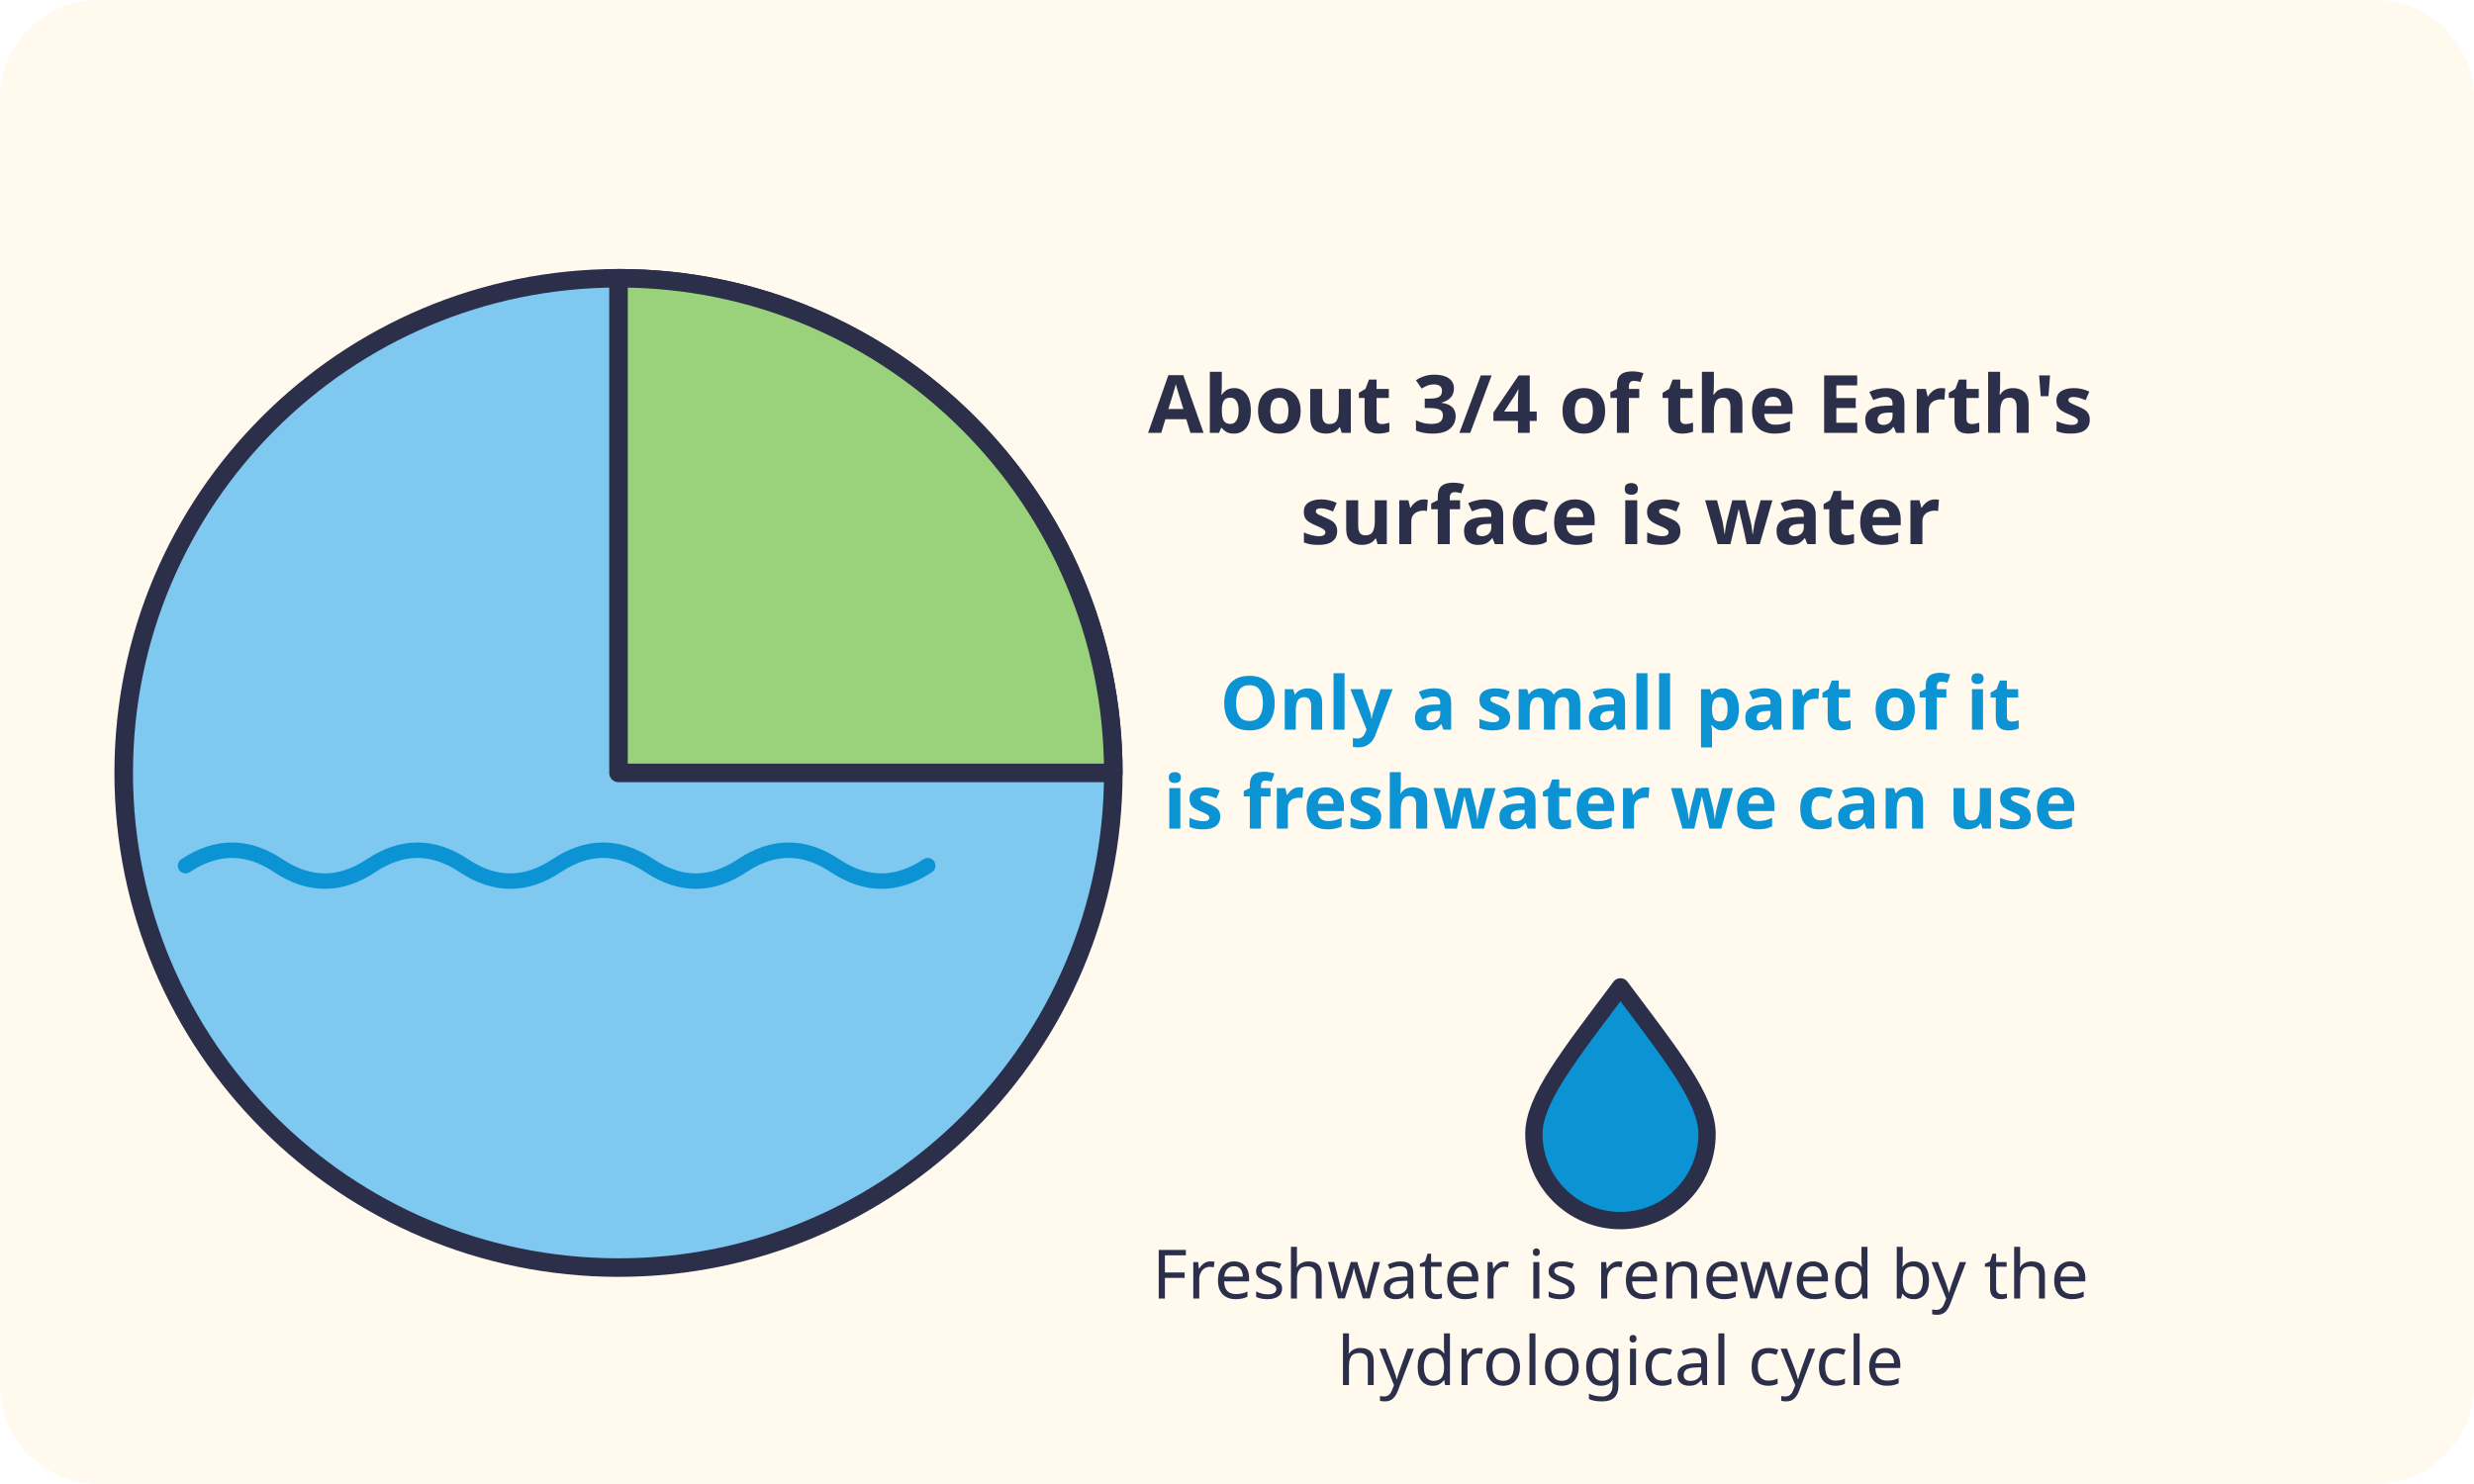
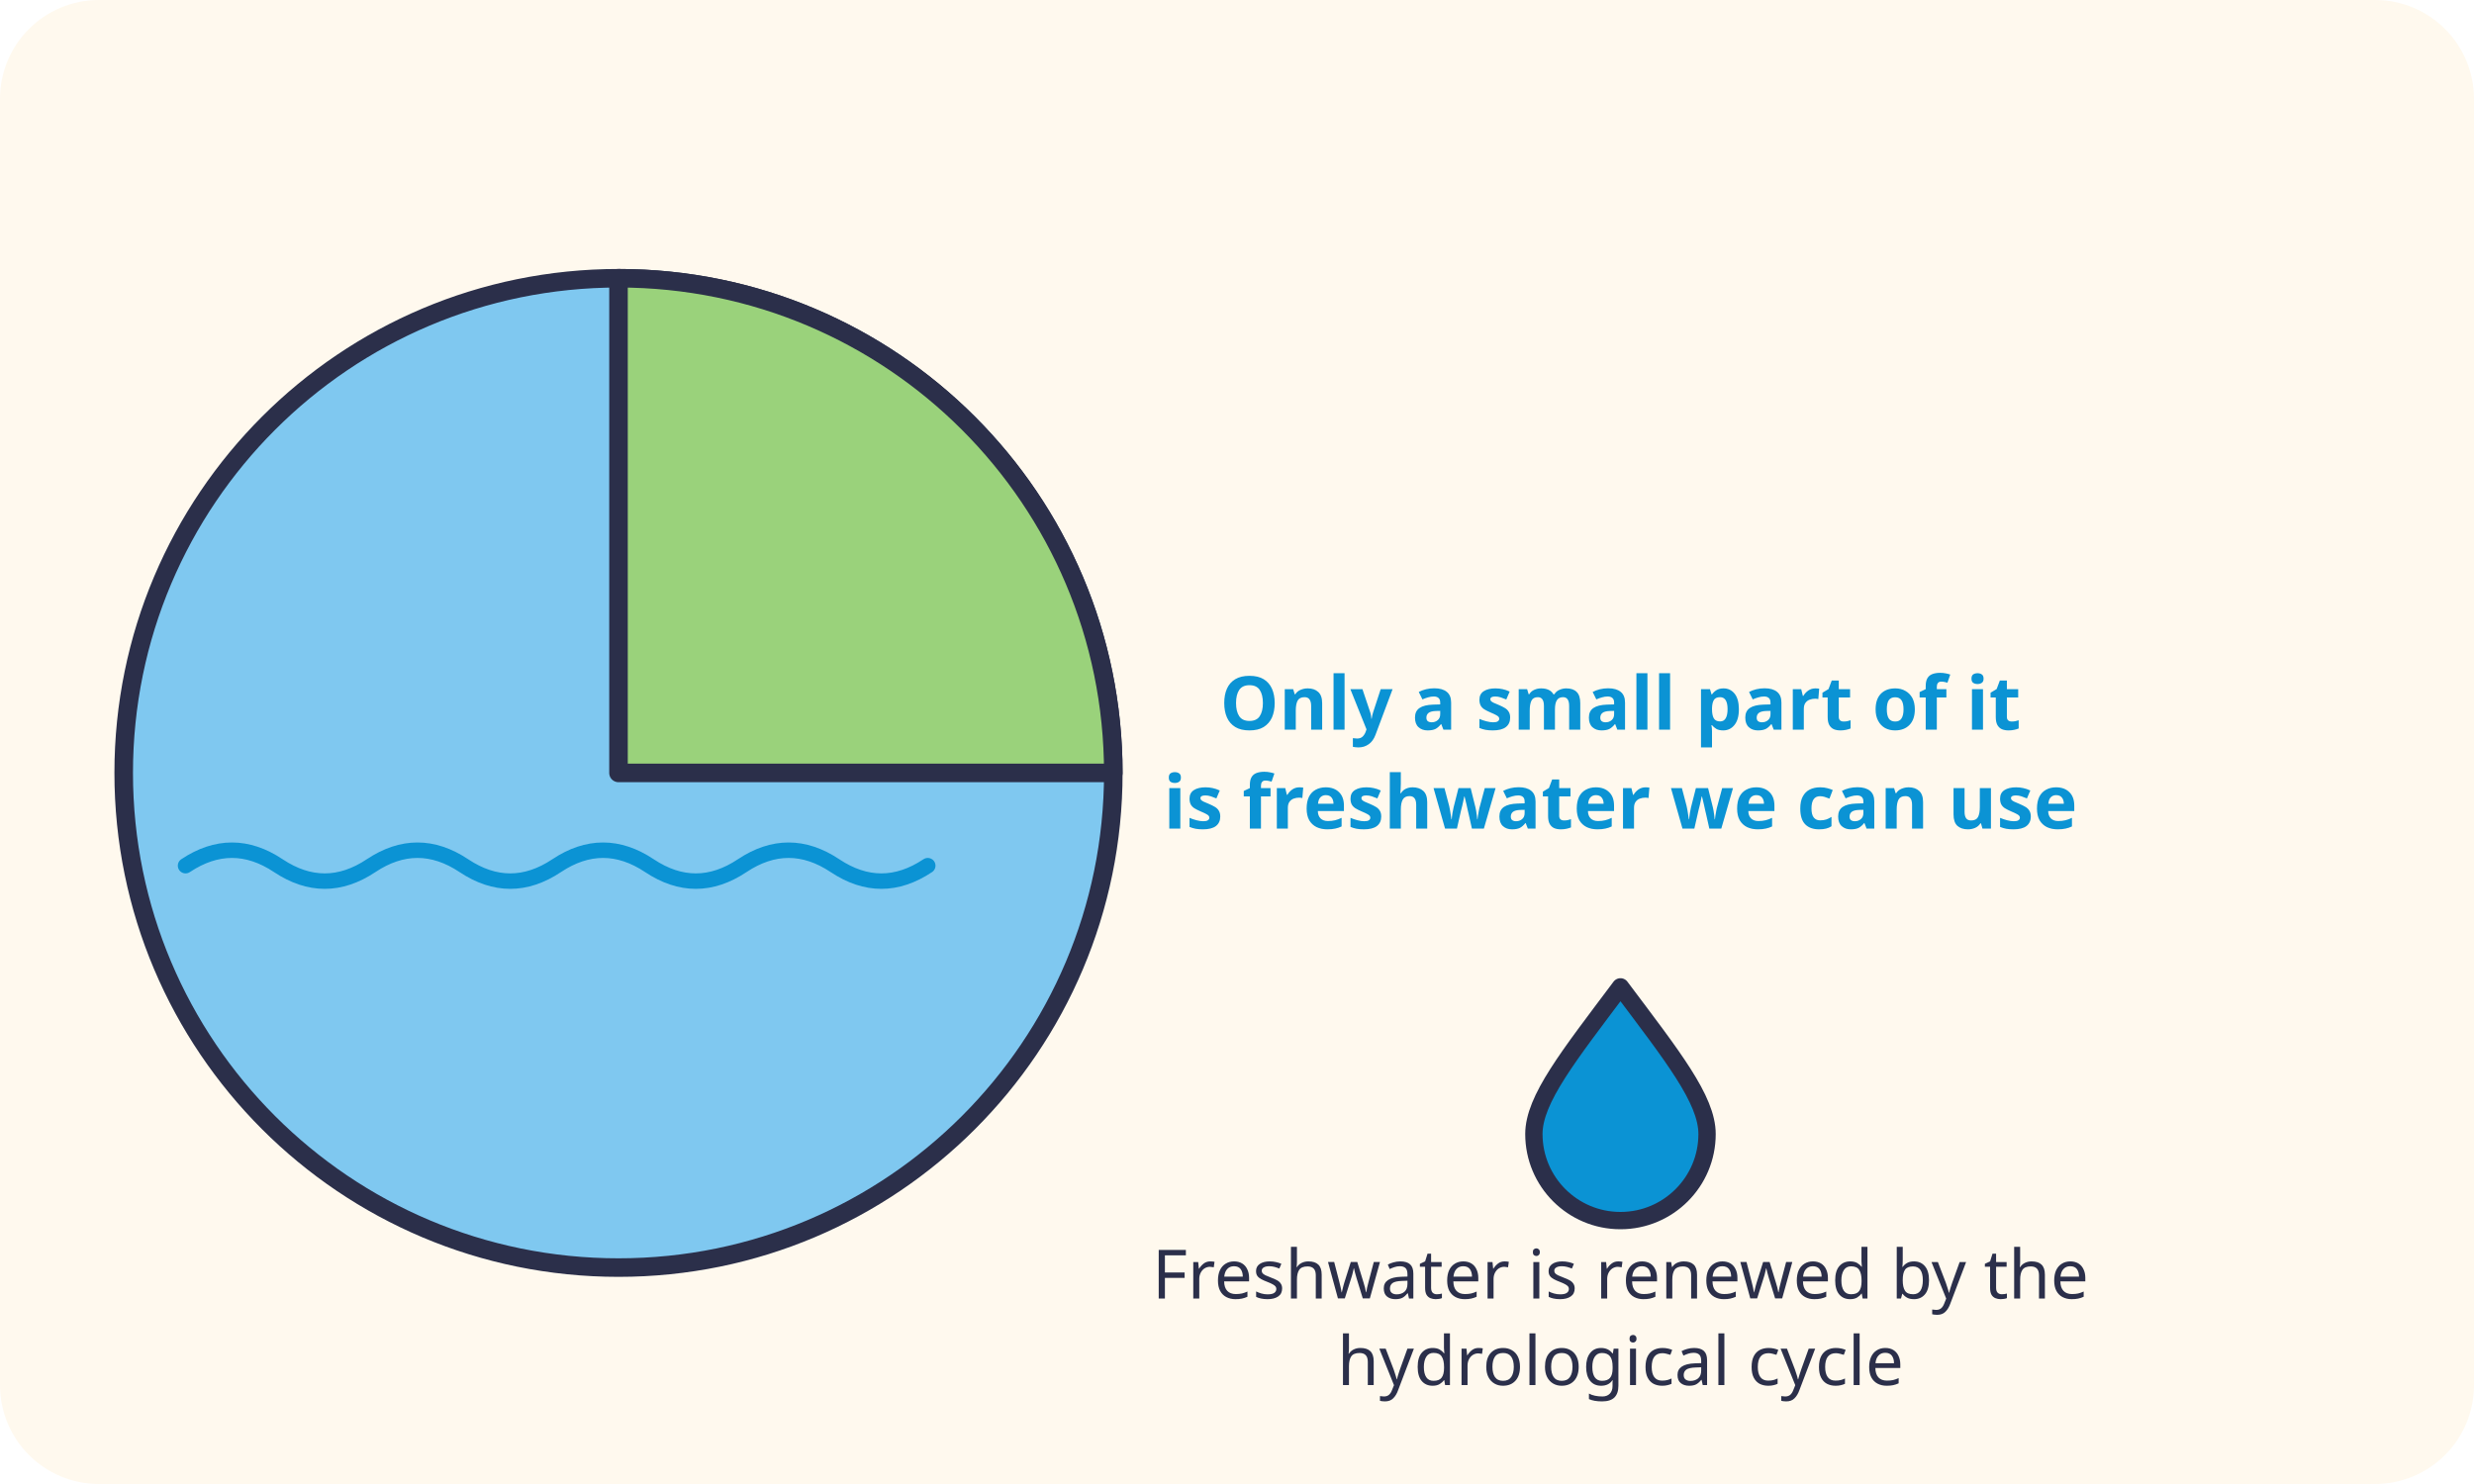
<svg xmlns="http://www.w3.org/2000/svg" viewBox="0 0 400 240" role="img">
  <style>.fl{stroke-dasharray:7 7;animation:fl 1s linear infinite}@keyframes fl{to{stroke-dashoffset:-14}}.rn{animation:rn 1.2s linear infinite}@keyframes rn{0%{transform:translateY(-6px);opacity:1}100%{transform:translateY(16px);opacity:0}}.pu{transform-box:fill-box;transform-origin:center;animation:pu 2.4s ease-in-out infinite}@keyframes pu{50%{transform:scale(1.14)}}.sp{transform-box:fill-box;transform-origin:center;animation:sp 3s linear infinite}@keyframes sp{to{transform:rotate(360deg)}}.bob{animation:bob 1.6s ease-in-out infinite}@keyframes bob{50%{transform:translateY(-4px)}}.rs{transform-box:fill-box;transform-origin:bottom;animation:rs 3s ease-in-out infinite}@keyframes rs{0%{transform:scaleY(.6)}60%,100%{transform:scaleY(1)}}.dn{animation:dn 3s ease-in-out infinite}@keyframes dn{0%{transform:translateY(0)}70%,100%{transform:translateY(22px)}}.up{animation:up 3s ease-in-out infinite}@keyframes up{0%{transform:translateY(0)}70%,100%{transform:translateY(-14px)}}.sw{animation:sw 2.5s ease-in-out infinite}@keyframes sw{50%{transform:translateX(10px)}}@media (prefers-reduced-motion: reduce){*{animation:none!important}}</style>
  <rect x="0" y="0" width="100%" height="100%" rx="16" fill="#FFF9EE" />
  <circle cx="100" cy="125" r="80" fill="#7FC8F0" stroke="#2B2F4A" stroke-width="3" />
  <path d="M100 125 L100 45 A80 80 0 0 1 180 125 Z" fill="#9AD27B" stroke="#2B2F4A" stroke-width="3" stroke-linecap="round" stroke-linejoin="round" />
  <path d="M30 140 q7.5 -5 15.0 0 t15.0 0 q7.5 -5 15.0 0 t15.0 0 q7.5 -5 15.0 0 t15.0 0 q7.5 -5 15.0 0 t15.0 0" fill="none" stroke="#0B93D4" stroke-width="2.5" stroke-linecap="round" stroke-linejoin="round" />
-   <text x="262" y="70" font-size="13" fill="#2B2F4A" text-anchor="middle" font-weight="bold" font-family="sans-serif">About 3/4 of the Earth's</text>
-   <text x="262" y="88" font-size="13" fill="#2B2F4A" text-anchor="middle" font-weight="bold" font-family="sans-serif">surface is water</text>
  <text x="262" y="118" font-size="12" fill="#0B93D4" text-anchor="middle" font-weight="bold" font-family="sans-serif">Only a small part of it</text>
  <text x="262" y="134" font-size="12" fill="#0B93D4" text-anchor="middle" font-weight="bold" font-family="sans-serif">is freshwater we can use</text>
  <g transform="translate(262,175) scale(1.4)">
    <path d="M0 -11 C6 -3 10 2 10 6 A10 10 0 0 1 -10 6 C-10 2 -6 -3 0 -11 Z" fill="#0B93D4" stroke="#2B2F4A" stroke-width="2" stroke-linecap="round" stroke-linejoin="round" />
  </g>
  <text x="262" y="210" font-size="11" fill="#2B2F4A" text-anchor="middle" font-weight="normal" font-family="sans-serif">Freshwater is renewed by the</text>
  <text x="262" y="224" font-size="11" fill="#2B2F4A" text-anchor="middle" font-weight="normal" font-family="sans-serif">hydrological cycle</text>
</svg>
